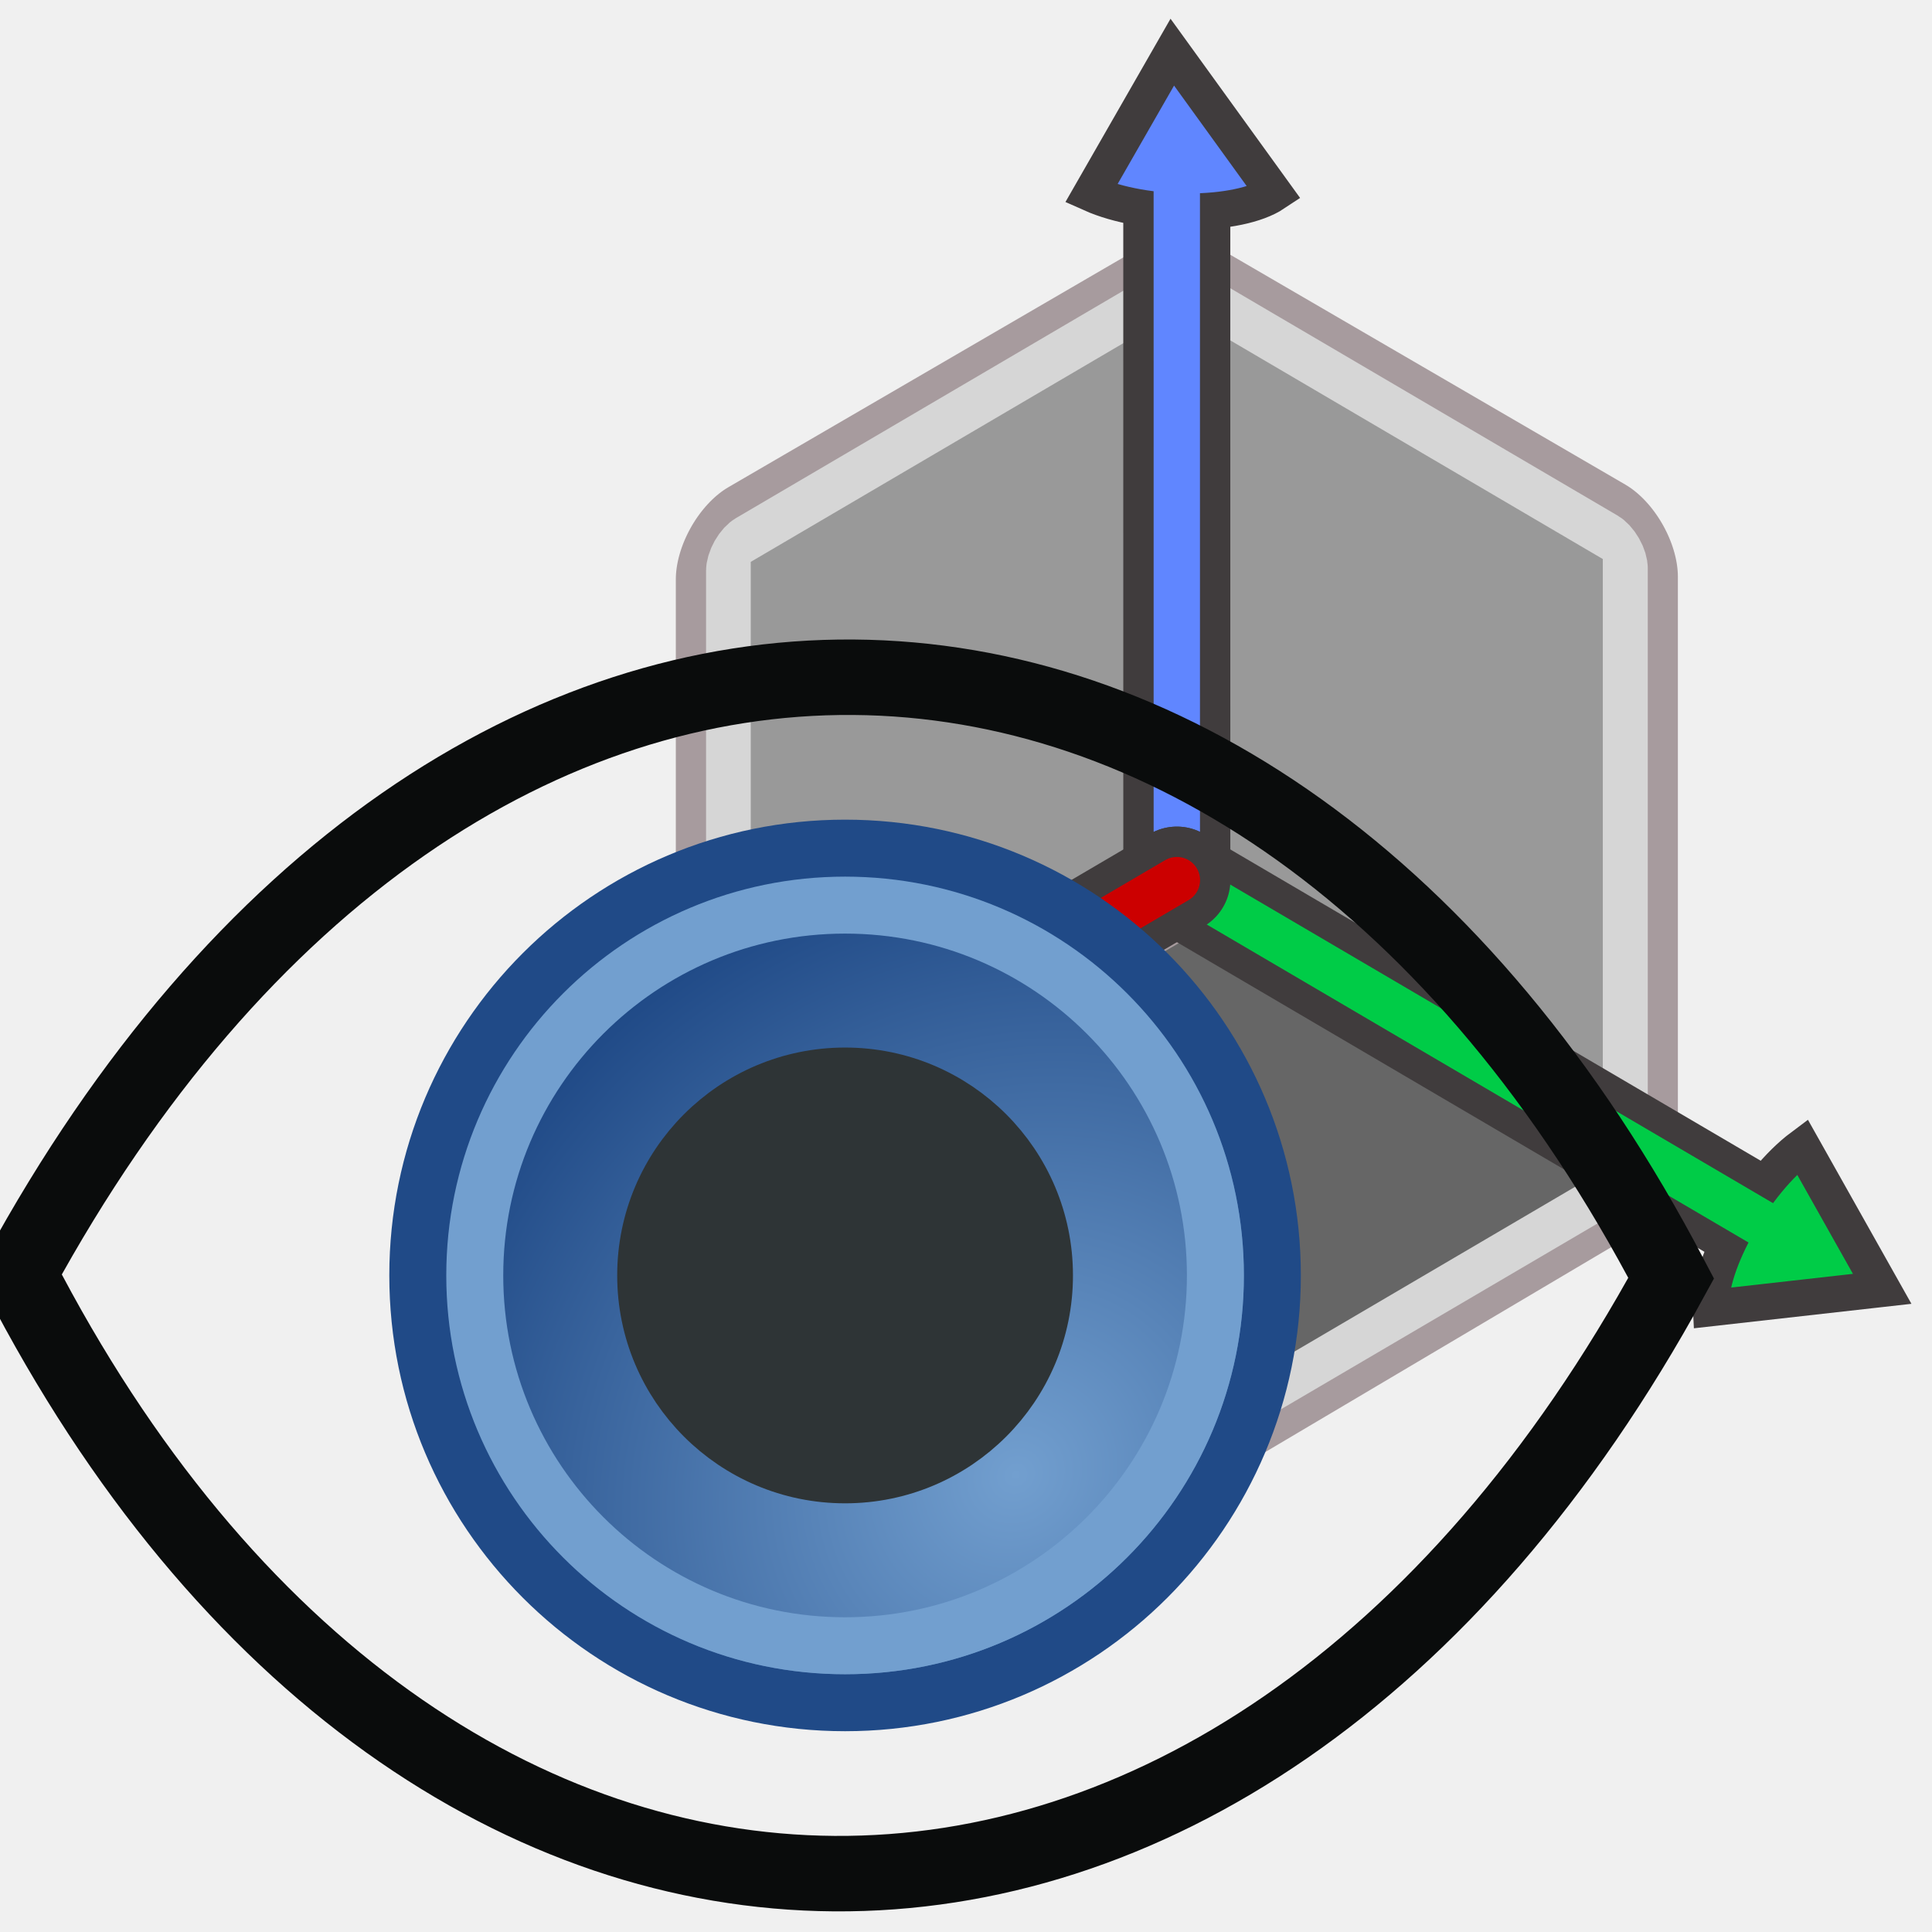
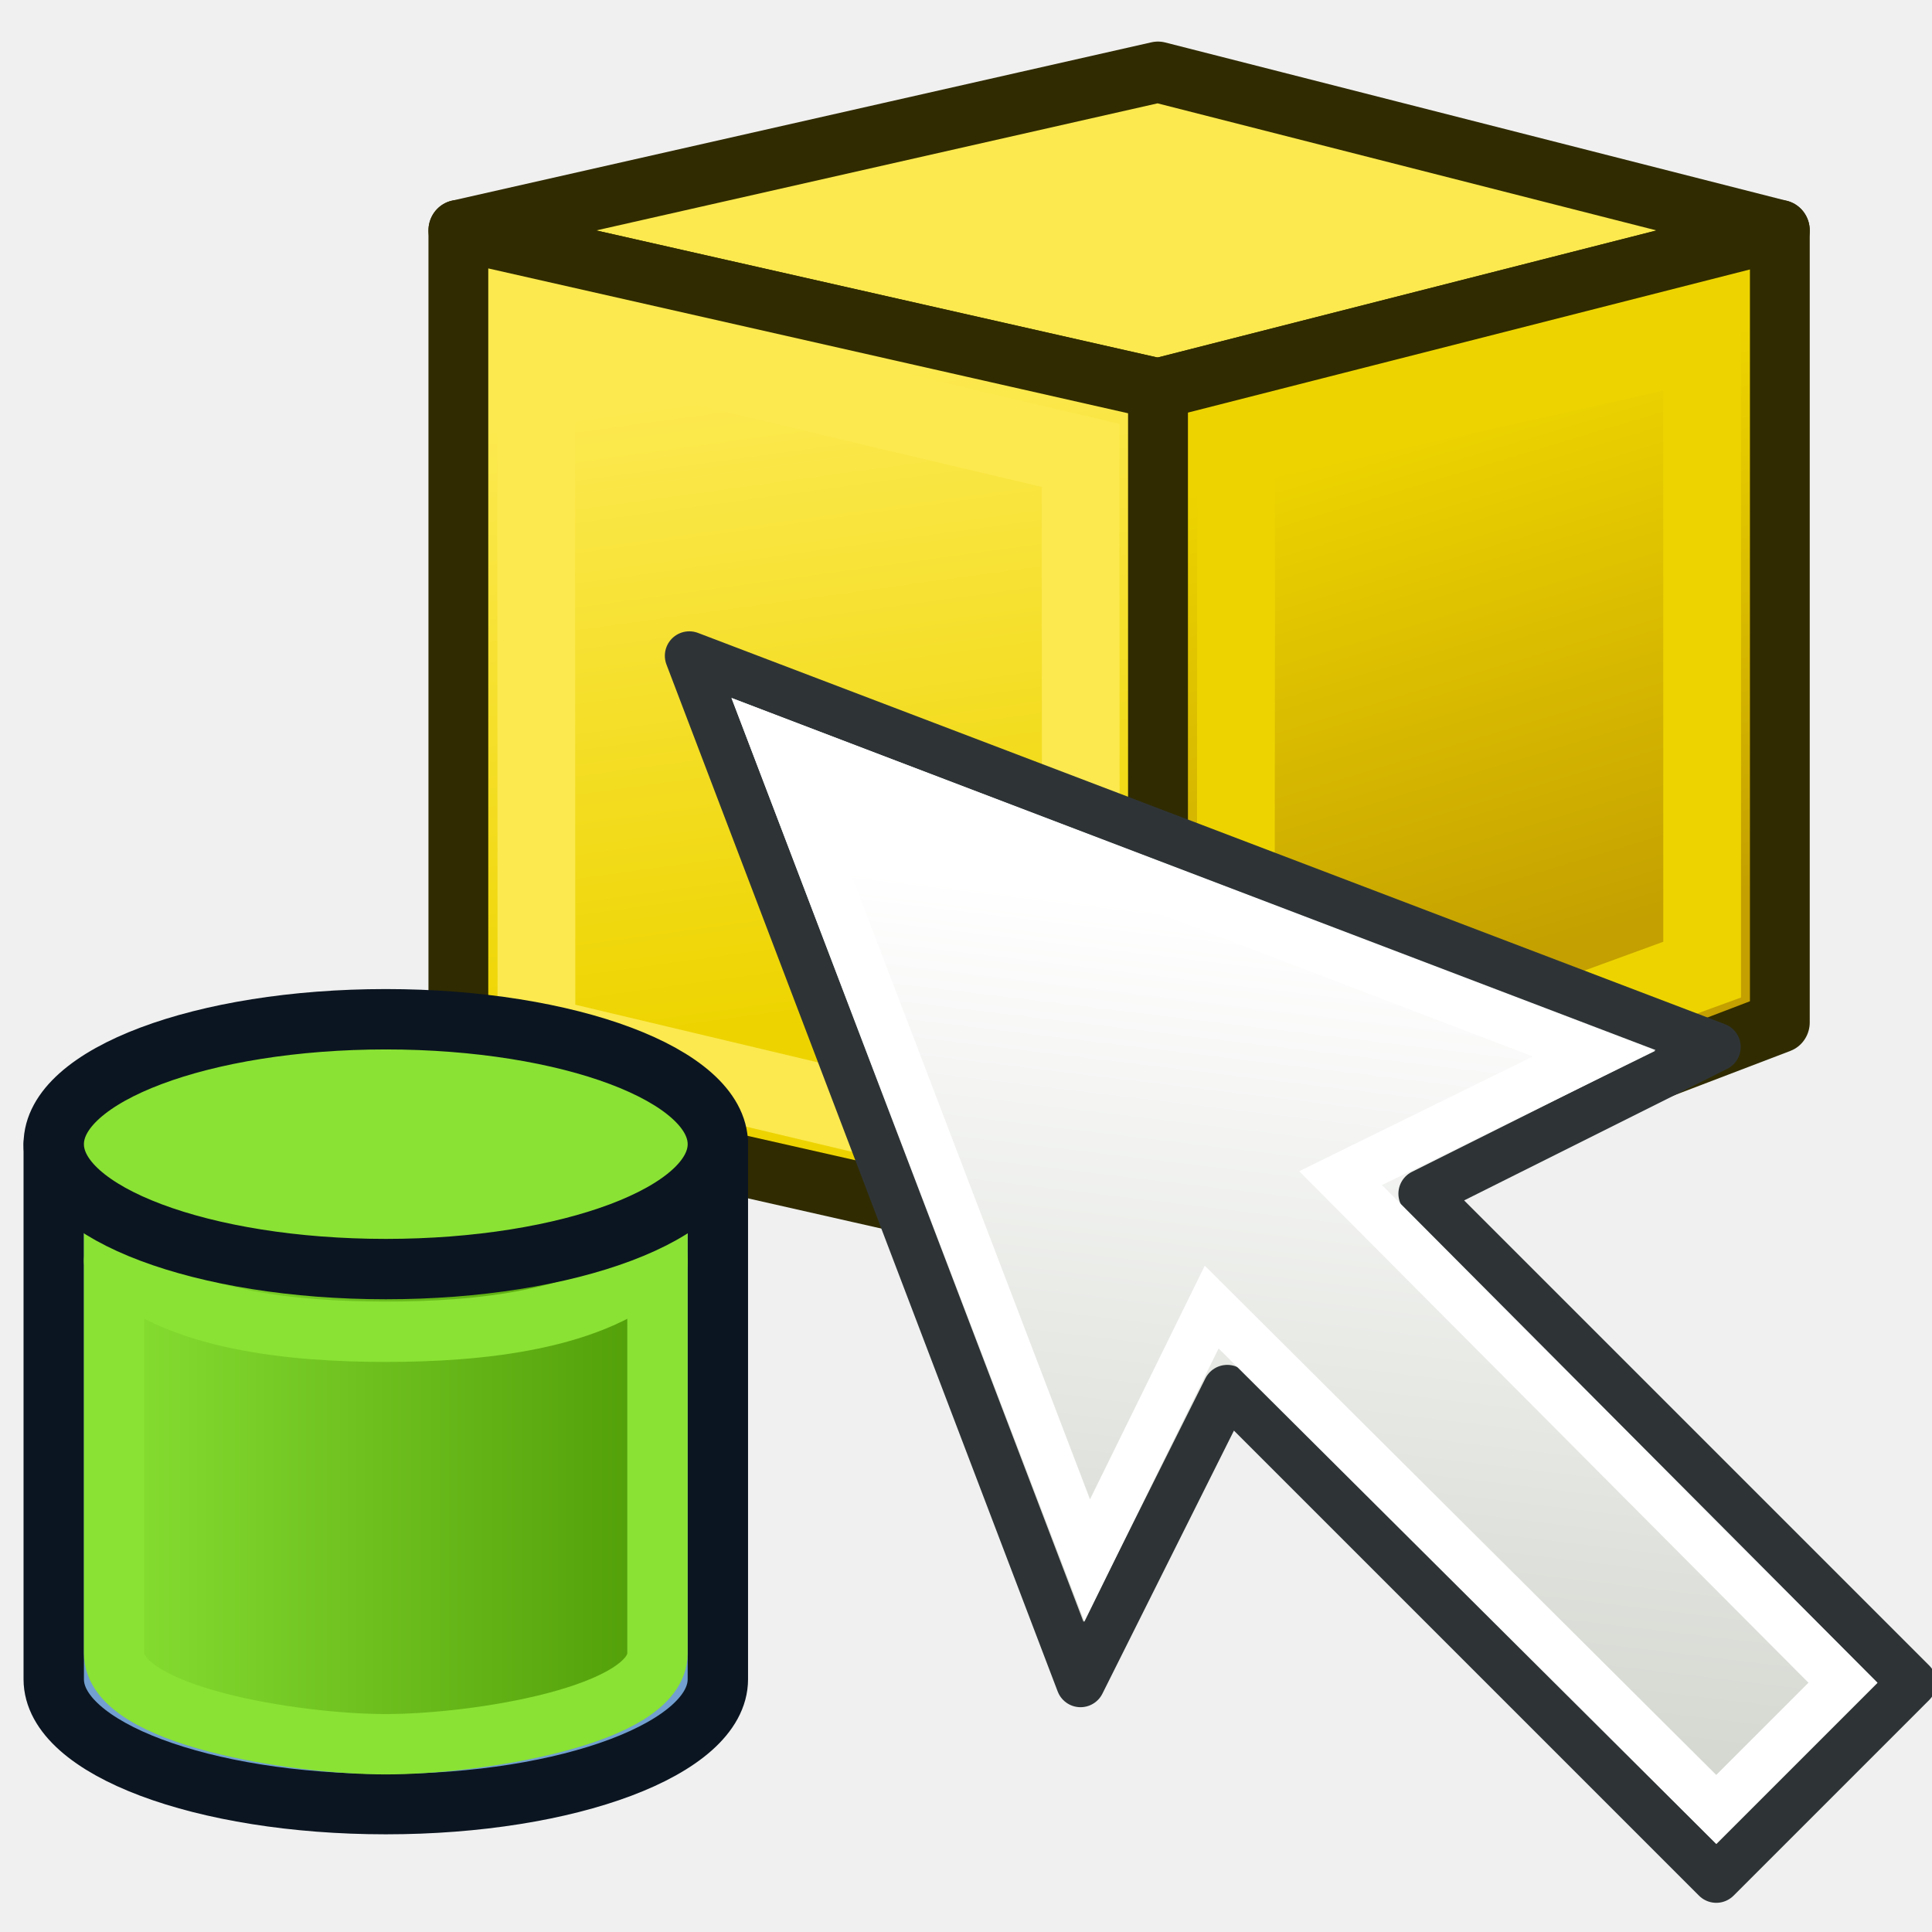
- <svg xmlns="http://www.w3.org/2000/svg" xmlns:xlink="http://www.w3.org/1999/xlink" version="1.1" id="svg2816" height="64px" width="64px">
-   <defs id="defs2818">
-     <radialGradient xlink:href="#linearGradient3862" id="radialGradient3868" cx="44.616" cy="44.709" fx="44.616" fy="44.709" r="16.079" gradientUnits="userSpaceOnUse" gradientTransform="matrix(1.05728,-0.9950866,0.9062161,0.9628547,-75.01065,102.7943)" />
-     <linearGradient id="linearGradient3862">
-       <stop style="stop-color:#729fcf;stop-opacity:1" offset="0" id="stop3864" />
-       <stop style="stop-color:#204a87;stop-opacity:1" offset="1" id="stop3866" />
+ <svg xmlns="http://www.w3.org/2000/svg" xmlns:xlink="http://www.w3.org/1999/xlink" width="64px" height="64px" id="svg2980" version="1.1">
+   <defs id="defs2982">
+     <linearGradient id="linearGradient3864">
+       <stop id="stop3866" offset="0" style="stop-color:#71b2f8;stop-opacity:1;" />
+       <stop id="stop3868" offset="1" style="stop-color:#002795;stop-opacity:1;" />
    </linearGradient>
+     <linearGradient id="linearGradient3774">
+       <stop style="stop-color:#4e9a06;stop-opacity:1" offset="0" id="stop3776" />
+       <stop style="stop-color:#8ae234;stop-opacity:1" offset="1" id="stop3778" />
+     </linearGradient>
+     <linearGradient xlink:href="#linearGradient3765" id="linearGradient3771" x1="35" y1="51" x2="31" y2="18" gradientUnits="userSpaceOnUse" />
+     <linearGradient id="linearGradient3765">
+       <stop style="stop-color:#d3d7cf;stop-opacity:1;" offset="0" id="stop3767" />
+       <stop style="stop-color:#ffffff;stop-opacity:1" offset="1" id="stop3769" />
+     </linearGradient>
+     <linearGradient gradientTransform="translate(56,30)" xlink:href="#linearGradient3777-9" id="linearGradient3783-2" x1="53.897" y1="51.18" x2="50" y2="38" gradientUnits="userSpaceOnUse" />
+     <linearGradient id="linearGradient3777-9">
+       <stop style="stop-color:#c4a000;stop-opacity:1" offset="0" id="stop3779-1" />
+       <stop style="stop-color:#edd400;stop-opacity:1" offset="1" id="stop3781-2" />
+     </linearGradient>
+     <linearGradient gradientTransform="translate(56,30)" xlink:href="#linearGradient3767-3" id="linearGradient3773-5" x1="22.117" y1="55.718" x2="20" y2="40" gradientUnits="userSpaceOnUse" />
+     <linearGradient id="linearGradient3767-3">
+       <stop style="stop-color:#edd400;stop-opacity:1" offset="0" id="stop3769-5" />
+       <stop style="stop-color:#fce94f;stop-opacity:1" offset="1" id="stop3771-6" />
+     </linearGradient>
+     <linearGradient xlink:href="#linearGradient3774" id="linearGradient945" x1="2.78" y1="48.444" x2="22.78" y2="48.444" gradientUnits="userSpaceOnUse" gradientTransform="matrix(-1,0,0,1,25.55905,0)" />
  </defs>
-   <g id="g848" transform="matrix(0.81,0,0,0.81,13.72527,-1.478264)">
-     <g id="g921-0" transform="matrix(-0.06377681,0.1123096,-0.1104647,-0.06484196,242.1385,36.62005)">
-       <rect style="color:#000000;display:inline;overflow:visible;visibility:visible;fill:#6c5d53;stroke:#a79b9e;stroke-width:36.897;stroke-linecap:round;stroke-linejoin:round;stroke-miterlimit:4;stroke-dasharray:none;stroke-dashoffset:0;stroke-opacity:1;marker:none;enable-background:accumulate" id="rect3860-36-3-2" width="157.366" height="178.211" x="970.351" y="-950.512" transform="matrix(0.8679357,0.4966765,0,-1,0,0)" />
-       <rect style="color:#000000;display:inline;overflow:visible;visibility:visible;fill:#666666;stroke:#d6d6d6;stroke-width:15.712;stroke-linecap:round;stroke-linejoin:round;stroke-miterlimit:4;stroke-dasharray:none;stroke-dashoffset:0;stroke-opacity:1;marker:none;enable-background:accumulate" id="rect3860-3-6-3" width="157.737" height="178.137" x="972.468" y="-945.447" transform="matrix(0.8660254,0.5,0,-1,0,0)" ry="2.586" />
+   <g id="layer1">
+     <g id="g4585" transform="matrix(1.287505,0,0,1.311725,-81.37884,-77.62873)">
+       <path style="fill:#fce94f;stroke:#302b00;stroke-width:1.539;stroke-linecap:butt;stroke-linejoin:round;stroke-miterlimit:4;stroke-dasharray:none;stroke-opacity:1" d="m 75,65 18,4 16,-4 -16,-4 z" id="path2993-7" />
+       <path style="fill:url(#linearGradient3783-2);fill-opacity:1;stroke:#302b00;stroke-width:1.539;stroke-linecap:butt;stroke-linejoin:round;stroke-miterlimit:4;stroke-dasharray:none;stroke-opacity:1" d="M 109,65 V 85 L 93,91 V 69 Z" id="path2995-0" />
+       <path id="path3825-9" d="m 75,65 18,4 V 91 L 75,87 Z" style="display:inline;overflow:visible;visibility:visible;fill:url(#linearGradient3773-5);fill-opacity:1;fill-rule:evenodd;stroke:#302b00;stroke-width:1.539;stroke-linecap:butt;stroke-linejoin:round;stroke-miterlimit:4;stroke-dasharray:none;stroke-dashoffset:0;stroke-opacity:1;marker:none;enable-background:accumulate" />
+       <path style="fill:none;stroke:#fce94f;stroke-width:2;stroke-linecap:butt;stroke-linejoin:miter;stroke-opacity:1" d="m 77,67.428 0.009,17.919 14.009,3.269 -0.009,-17.934 z" id="path3765-3" />
+       <path style="fill:none;stroke:#edd400;stroke-width:2;stroke-linecap:butt;stroke-linejoin:miter;stroke-opacity:1" d="m 95.012,70.434 -0.012,17.535 12.001,-4.301 3.6e-4,-15.867 z" id="path3775-6" />
    </g>
-     <g id="g921-7" transform="matrix(-0.134267,0,0,0.1365094,144.2629,-157.6188)">
-       <rect style="color:#000000;display:inline;overflow:visible;visibility:visible;fill:none;stroke:#a79b9e;stroke-width:36.897;stroke-linecap:round;stroke-linejoin:round;stroke-miterlimit:4;stroke-dasharray:none;stroke-dashoffset:0;stroke-opacity:1;marker:none;enable-background:accumulate" id="rect3860-36-3-9" width="157.366" height="178.211" x="970.351" y="-950.512" transform="matrix(0.8679357,0.4966765,0,-1,0,0)" />
-       <rect style="color:#000000;display:inline;overflow:visible;visibility:visible;fill:#999999;stroke:#d6d6d6;stroke-width:15.712;stroke-linecap:round;stroke-linejoin:round;stroke-miterlimit:4;stroke-dasharray:none;stroke-dashoffset:0;stroke-opacity:1;marker:none;enable-background:accumulate" id="rect3860-3-6-2" width="157.737" height="178.137" x="972.468" y="-945.447" transform="matrix(0.8660254,0.5,0,-1,0,0)" ry="2.586" />
+     <path style="fill:#729fcf;stroke:#0b1521;stroke-width:2;stroke-linecap:round;stroke-linejoin:round;stroke-miterlimit:4.5;stroke-dashoffset:20.4;stroke-opacity:1" d="m 23.78,55.626 c 0,2.285 -4.925,4.138 -11,4.138 -6.075,0 -11,-1.853 -11,-4.138 l -10e-7,-17.724 H 23.78 Z" id="path2994-3-3-6" />
+     <path style="fill:url(#linearGradient945);fill-opacity:1;stroke:#8ae234;stroke-width:2;stroke-linecap:round;stroke-linejoin:round;stroke-miterlimit:4.5;stroke-dashoffset:20.4;stroke-opacity:1" d="m 3.78,54.764 c 0,2.078 6,3.016 9,3.016 3,0 9,-0.938 9,-3.016 l 1e-6,-15.655 H 3.78 Z" id="path2994-3-6-5-1" />
+     <path style="fill:none;stroke:#8ae234;stroke-width:2;stroke-linecap:round;stroke-linejoin:round;stroke-miterlimit:4.5;stroke-dashoffset:20.4;stroke-opacity:1" d="m 21.78,41.764 c -2,2 -6,2.352 -9,2.352 -3,0 -7,-0.352 -9,-2.352" id="path2994-3-6-9-6-8" />
+     <ellipse style="fill:#8ae234;fill-opacity:1;stroke:#0b1521;stroke-width:2;stroke-linecap:round;stroke-linejoin:round;stroke-miterlimit:4.5;stroke-dasharray:none;stroke-dashoffset:20.4;stroke-opacity:1" id="path2994-2-7" cx="12.78" cy="37.902" rx="11" ry="4.138" />
+     <g id="g2996" transform="matrix(-0.81,0,0,0.81,69.00386,16.05331)">
+       <path id="path3761" d="M 7,49 15,57 35,37 41,49 57,7 15,23 27,29 Z" style="fill:url(#linearGradient3771);fill-opacity:1;stroke:#2e3436;stroke-width:2;stroke-linecap:butt;stroke-linejoin:round;stroke-miterlimit:4;stroke-dasharray:none;stroke-opacity:1" />
+       <path id="path3763" d="M 9.818,49 30.364,28.364 20,23.273 53.545,10.455 40.727,44 35.636,33.636 15,54.182 Z" style="fill:none;stroke:#ffffff;stroke-width:2;stroke-linecap:butt;stroke-linejoin:miter;stroke-miterlimit:4;stroke-dasharray:none;stroke-opacity:1" />
    </g>
-     <g transform="matrix(0.981582,0,0,0.9979755,0.03087238,-0.00596841)" id="g901">
-       <rect style="color:#000000;display:inline;overflow:visible;visibility:visible;fill:#ffff00;stroke:#a79b9e;stroke-width:5.047;stroke-linecap:round;stroke-linejoin:round;stroke-miterlimit:4;stroke-dasharray:none;stroke-dashoffset:0;stroke-opacity:1;marker:none;enable-background:accumulate" id="rect3860-36-3" width="21.526" height="24.377" x="36.569" y="-19.739" transform="matrix(0.8679358,0.4966765,0,-1,0,0)" />
-     </g>
-     <rect ry="0.353" transform="matrix(0.8624022,0.5062237,0,-1,0,0)" y="-19.408" x="36.158" height="24.317" width="21.268" id="rect3860-3-6" style="color:#000000;display:inline;overflow:visible;visibility:visible;fill:#999999;stroke:#d6d6d6;stroke-width:2.132;stroke-linecap:round;stroke-linejoin:round;stroke-miterlimit:4;stroke-dasharray:none;stroke-dashoffset:0;stroke-opacity:1;marker:none;enable-background:accumulate" />
-     <path id="path6419-6" d="m 31.182,9.582 0.001,28.13" style="fill:none;stroke:#403c3d;stroke-width:4.377;stroke-linecap:round;stroke-linejoin:miter;stroke-opacity:1" />
-     <path id="path6475-6" d="M 35.171,9.73 C 33.684,10.721 29.892,10.731 27.681,9.743 l 3.317,-5.785 z" style="fill:#6086ff;fill-opacity:1;stroke:#403c3d;stroke-width:1.485;stroke-linecap:round;stroke-linejoin:miter;stroke-miterlimit:32.2;stroke-dasharray:none;stroke-opacity:1" />
-     <path id="path6419-6-2" d="m 31.182,9.582 0.001,28.13" style="fill:#6c92ee;fill-opacity:1;stroke:#6086ff;stroke-width:1.895;stroke-linecap:round;stroke-linejoin:miter;stroke-opacity:1" />
-     <path id="path6419-6-6" d="M 55.147,51.883 31.186,37.819" style="fill:none;stroke:#403c3d;stroke-width:4.377;stroke-linecap:round;stroke-linejoin:miter;stroke-opacity:1" />
-     <path id="path6475-6-0" d="m 53.027,55.322 c -0.101,-1.805 1.787,-5.148 3.734,-6.601 l 3.269,5.813 z" style="fill:#00cc47;fill-opacity:1;stroke:#403c3d;stroke-width:1.485;stroke-linecap:round;stroke-linejoin:miter;stroke-miterlimit:32.2;stroke-dasharray:none;stroke-opacity:1" />
-     <path id="path6419-6-2-6" d="M 55.147,51.883 31.186,37.819" style="fill:none;stroke:#00cc47;stroke-width:1.895;stroke-linecap:round;stroke-linejoin:miter;stroke-opacity:1" />
-     <path id="path6419-6-6-6" d="M 7.224,51.883 31.186,37.819" style="fill:none;stroke:#403c3d;stroke-width:4.377;stroke-linecap:round;stroke-linejoin:miter;stroke-opacity:1" />
-     <path id="path6475-6-0-1" d="M 9.344,55.322 C 9.445,53.517 7.557,50.173 5.61,48.721 l -3.269,5.813 z" style="fill:#cc0000;fill-opacity:1;stroke:#403c3d;stroke-width:1.485;stroke-linecap:round;stroke-linejoin:miter;stroke-miterlimit:32.2;stroke-dasharray:none;stroke-opacity:1" />
-     <path id="path6419-6-2-6-8" d="M 7.224,51.883 31.186,37.819" style="fill:#949494;fill-opacity:1;stroke:#cc0000;stroke-width:1.895;stroke-linecap:round;stroke-linejoin:miter;stroke-opacity:1" />
-   </g>
-   <g id="g903" transform="matrix(0.943635,0,0,0.943635,21.69375,-46.87123)">
-     <path id="path3016" d="M -22.323,94.394 C -7.996,122.208 20.333,122.666 35.677,94.541 21.086,66.673 -6.96,66.204 -22.323,94.394 Z" style="fill:none;fill-opacity:1;stroke:#0a0c0c;stroke-width:2.649;stroke-linecap:butt;stroke-linejoin:miter;stroke-miterlimit:4;stroke-dasharray:none;stroke-opacity:1" />
-     <circle r="15" cy="94.445" cx="6.677" id="path3808" style="fill:url(#radialGradient3868);fill-opacity:1;fill-rule:evenodd;stroke:#204a87;stroke-width:2" />
-     <circle r="7" cy="94.445" cx="6.677" id="path3810" style="fill:#2e3436;fill-opacity:1;fill-rule:evenodd;stroke:#2e3436;stroke-width:2" />
-     <circle r="13" cy="94.445" cx="6.677" id="path3808-0" style="fill:none;stroke:#729fcf;stroke-width:2" />
  </g>
</svg>
